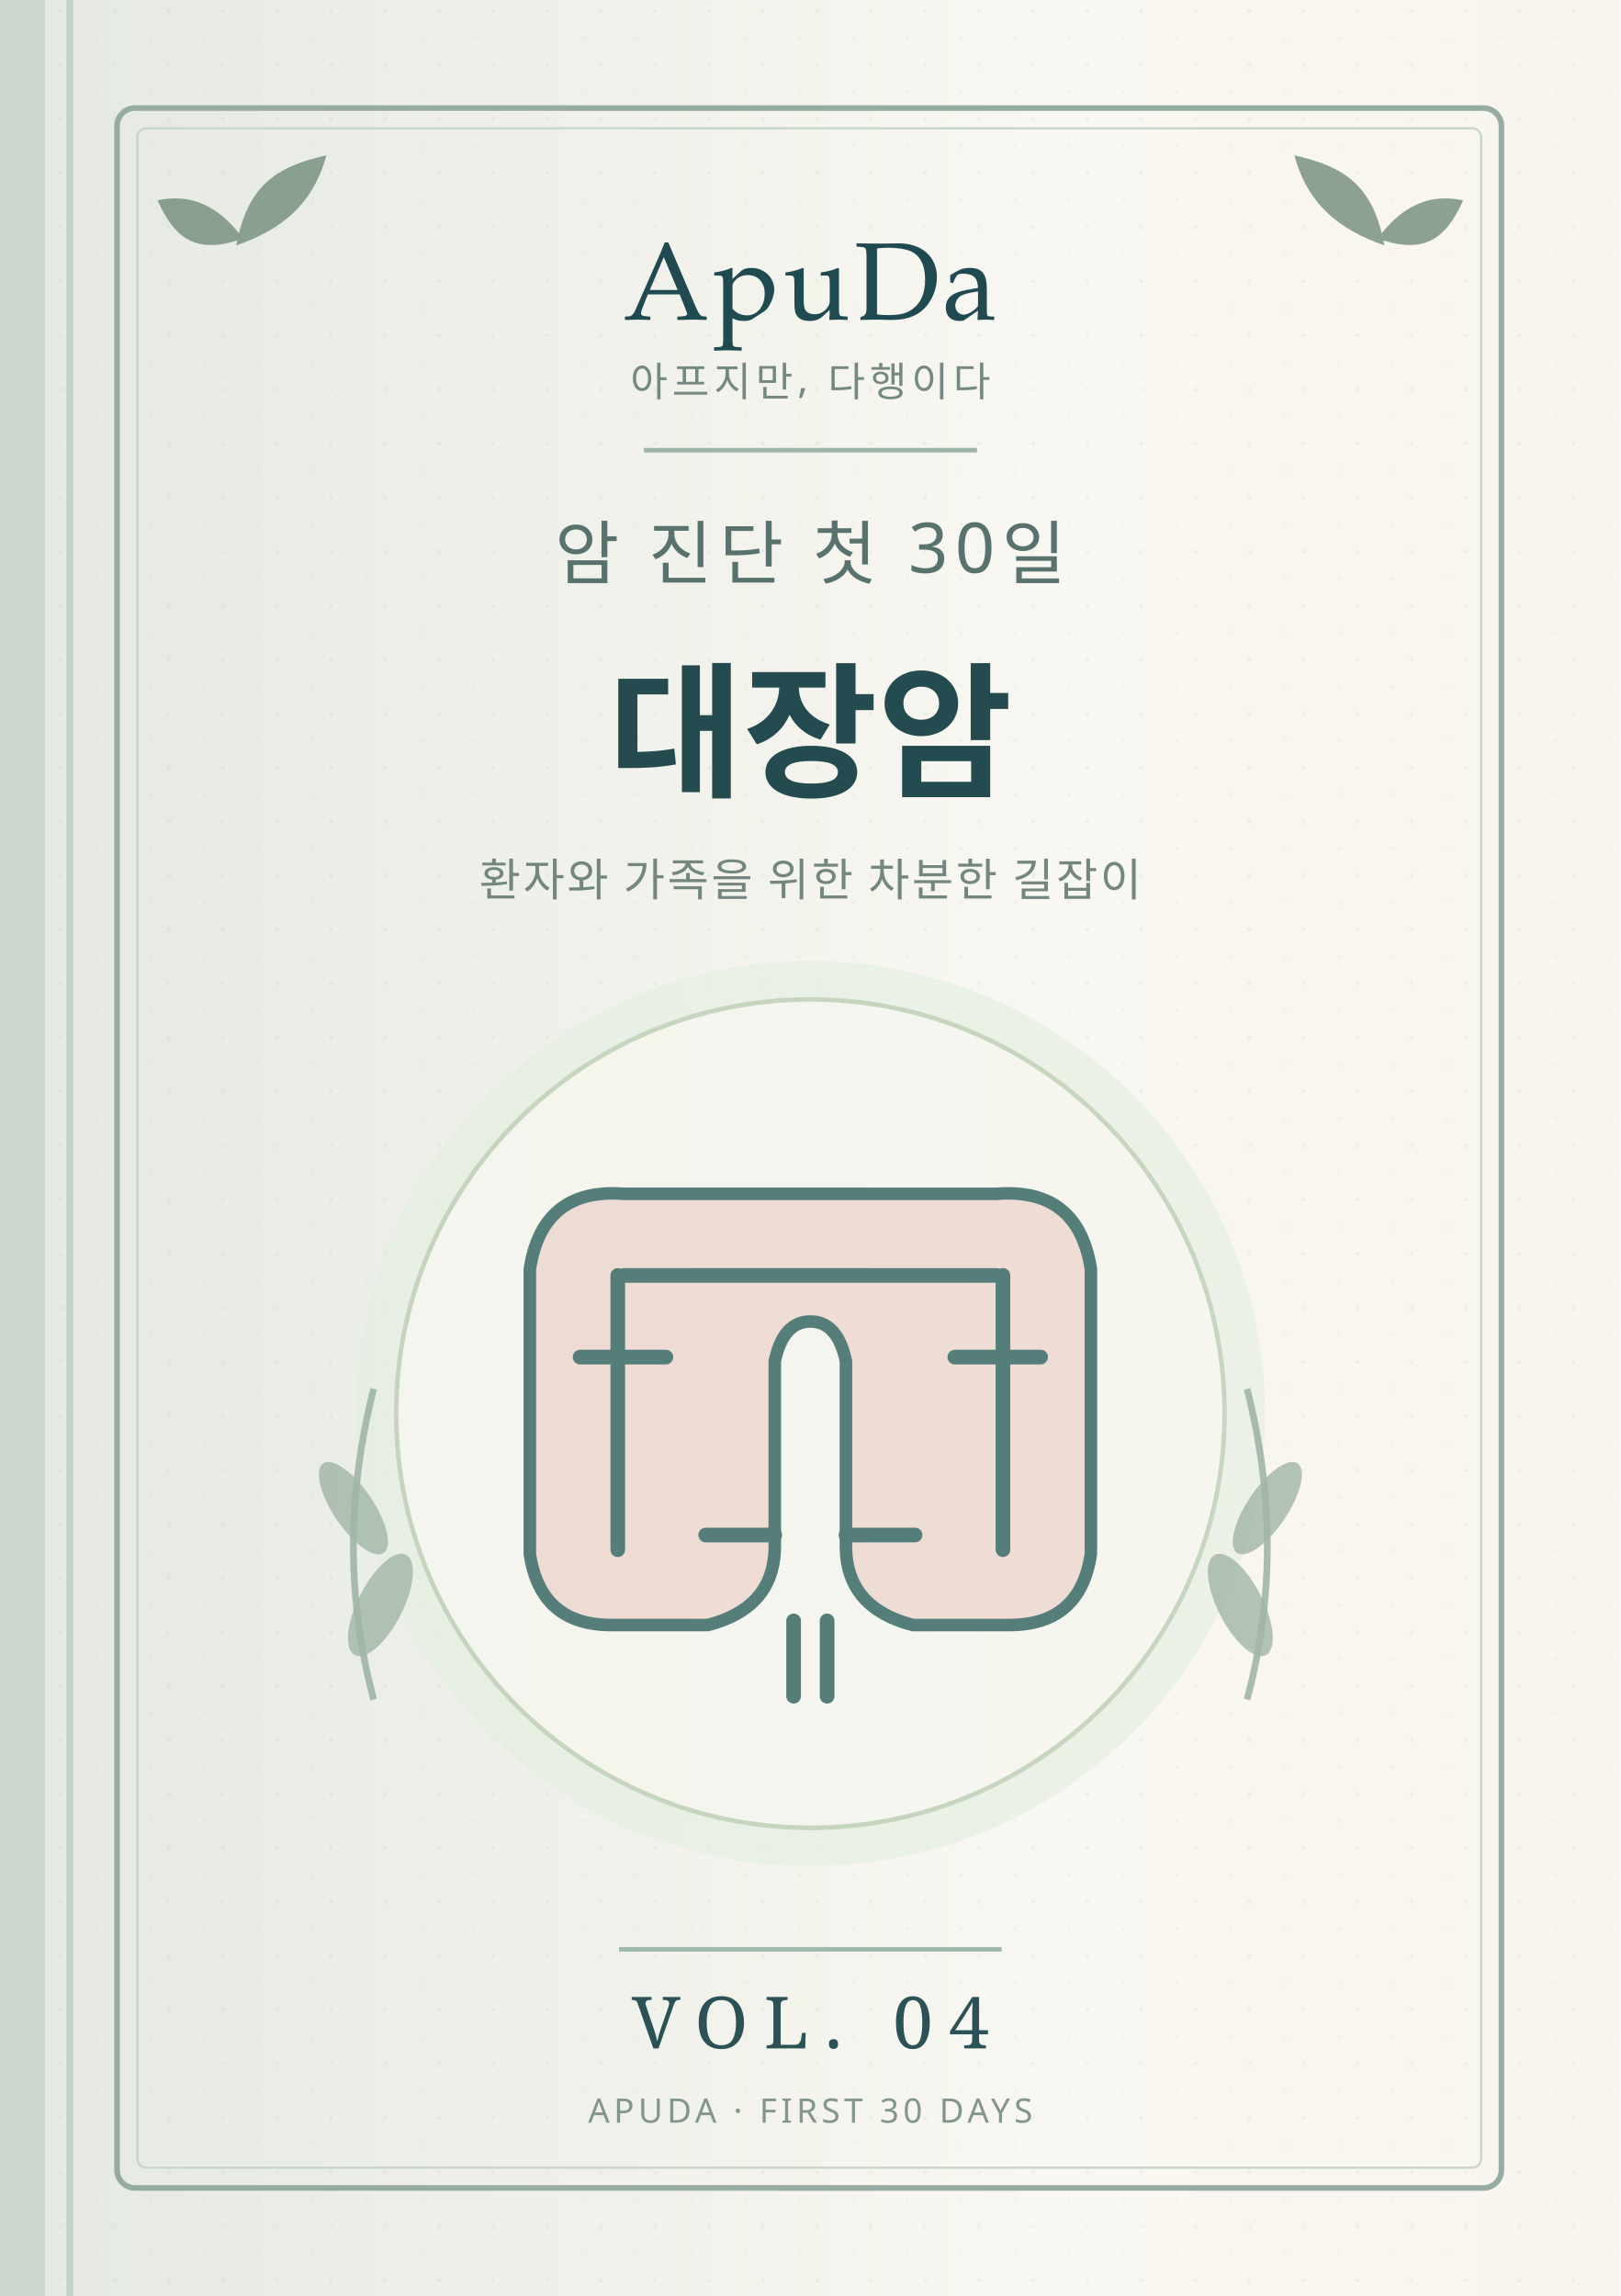
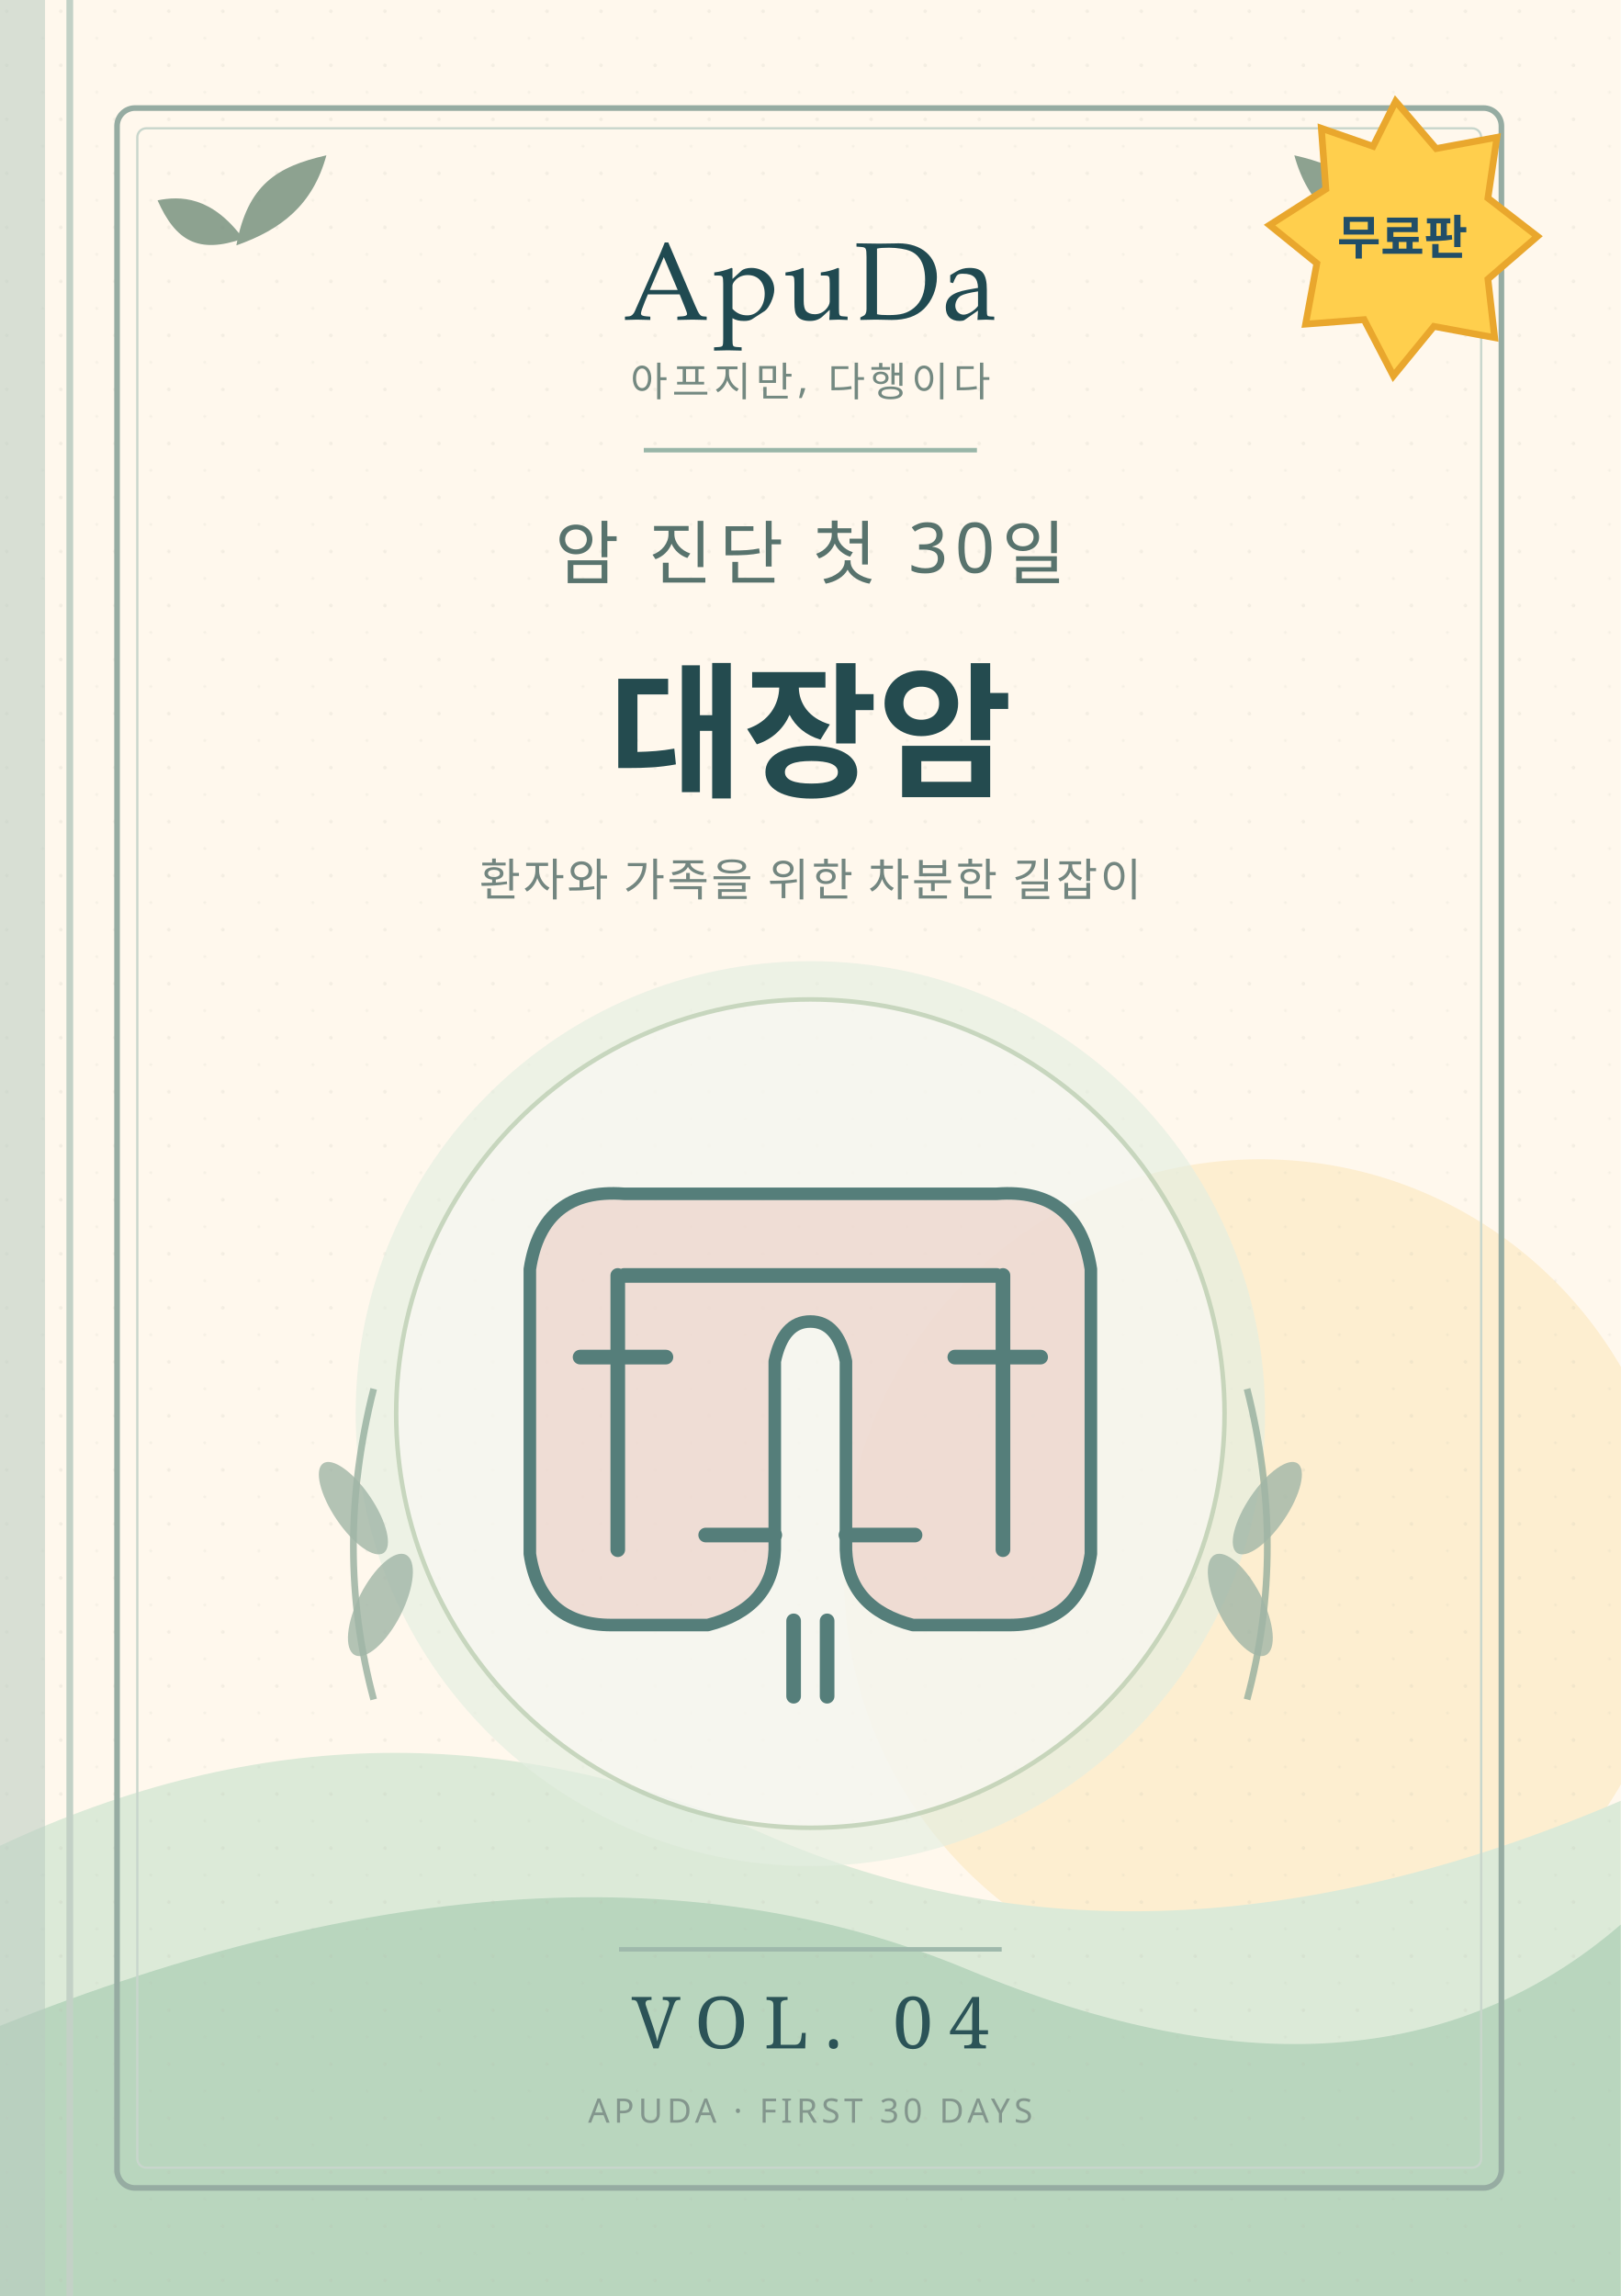
<svg xmlns="http://www.w3.org/2000/svg" width="720" height="1020" viewBox="0 0 720 1020" role="img" aria-labelledby="title description">
  <defs>
    <pattern id="paper" width="24" height="24" patternUnits="userSpaceOnUse">
      <circle cx="3" cy="5" r=".8" fill="#B6B8A9" opacity=".16" />
      <circle cx="19" cy="17" r=".65" fill="#B6B8A9" opacity=".12" />
    </pattern>
    <linearGradient id="book" x1="0" y1="0" x2="1" y2="0">
      <stop stop-color="#E4E9E1" />
      <stop offset=".65" stop-color="#F9F7F1" />
      <stop offset="1" stop-color="#F8F5EE" />
    </linearGradient>
  </defs>
-   <rect width="720" height="1020" fill="url(#book)" />
+   <rect width="720" height="1020" fill="#fff8ed" />
+   <circle cx="560" cy="700" r="185" fill="#fbe4b4" opacity=".5" />
+   <path d="M0 820 Q170 740 340 815 T720 800 V1020 H0Z" fill="#dcead8" />
+   <path d="M0 900 Q250 800 430 875 T720 855 V1020 H0Z" fill="#a9cdb3" opacity=".7" />
  <rect width="720" height="1020" fill="url(#paper)" />
  <rect width="20" height="1020" fill="#B9CCC0" opacity=".56" />
  <path d="M31 0 V1020" stroke="#C3D1C6" stroke-width="3" />
  <rect x="52" y="48" width="615" height="924" rx="8" fill="none" stroke="#96ACA2" stroke-width="2.5" />
  <rect x="61" y="57" width="597" height="906" rx="4" fill="none" stroke="#C8D6CC" stroke-width="1" />
  <g fill="#708C79" opacity=".8">
    <path d="M105 109 C110 82 123 74 145 69 C139 91 125 102 105 109Z" />
    <path d="M108 106 C94 87 80 87 70 89 C78 107 88 113 108 106Z" />
    <path d="M615 109 C610 82 597 74 575 69 C581 91 595 102 615 109Z" />
    <path d="M612 106 C626 87 640 87 650 89 C642 107 632 113 612 106Z" />
  </g>
  <text x="360" y="142" font-family="Georgia,Palatino,serif" font-size="49" letter-spacing="1.8" text-anchor="middle" fill="#204A51">ApuDa</text>
  <text x="360" y="176" font-family="'Noto Sans KR','Malgun Gothic',sans-serif" font-size="18" text-anchor="middle" letter-spacing="2" fill="#748981">아프지만, 다행이다</text>
  <path d="M286 200 H434" stroke="#99B6A8" stroke-width="2" />
  <text x="360" y="257" font-family="'Noto Sans KR','Malgun Gothic',sans-serif" font-weight="500" font-size="31" text-anchor="middle" letter-spacing="3" fill="#58736D">암 진단 첫 30일</text>
  <g text-anchor="middle" font-family="'Noto Serif KR','Nanum Myeongjo','Malgun Gothic',serif" font-weight="700" fill="#244B4F">
    <text x="360" y="349" font-size="65">대장암</text>
  </g>
  <text x="360" y="398" font-family="'Noto Sans KR','Malgun Gothic',sans-serif" font-size="20" text-anchor="middle" letter-spacing="1.1" fill="#738680">환자와 가족을 위한 차분한 길잡이</text>
  <ellipse cx="360" cy="628" rx="202" ry="201" fill="#E4EEE1" opacity=".66" />
  <circle cx="360" cy="628" r="184" fill="#FAF8F3" opacity=".68" stroke="#B6C9AB" stroke-width="2" />
  <g transform="translate(360 628) scale(.93)">
    <g fill="#E8C9BF" fill-opacity=".55" stroke="#557E7A" stroke-width="6" stroke-linecap="round" stroke-linejoin="round">
      <path d="M-89-105 Q-128-108-134-69 L-134 67 Q-129 101-95 101 L-49 101 Q-18 93-17 65 L-17-25 Q-13-44 0-44 Q13-44 17-25 L17 65 Q18 93 49 101 L95 101 Q129 101 134 67 L134-69 Q128-108 89-105 L-89-105Z" />
    </g>
    <g fill="none" stroke="#557E7A" stroke-width="7" stroke-linecap="round" stroke-linejoin="round">
      <path d="M-89-66 H89 M-92-66 V65 M92-66 V65 M-50 58 H-17 M17 58 H50 M-8 99 V135 M8 99 V135 M-110-27 H-69 M69-27 H110" />
    </g>
  </g>
  <path d="M166 755 Q148 688 166 617 M554 755 Q572 688 554 617" stroke="#8FAA9A" stroke-width="3" fill="none" opacity=".75" />
  <g fill="#A0B5A6" opacity=".8">
    <ellipse cx="157" cy="670" rx="9" ry="24" transform="rotate(-34 157 670)" />
    <ellipse cx="169" cy="713" rx="10" ry="25" transform="rotate(27 169 713)" />
    <ellipse cx="563" cy="670" rx="9" ry="24" transform="rotate(34 563 670)" />
    <ellipse cx="551" cy="713" rx="10" ry="25" transform="rotate(-27 551 713)" />
  </g>
  <path d="M275 866 H445" stroke="#9FB9AC" stroke-width="2" />
  <text x="360" y="910" font-family="Georgia,serif" font-size="32" letter-spacing="7" text-anchor="middle" fill="#2B5357">VOL. 04</text>
  <text x="360" y="943" font-family="'Noto Sans KR','Malgun Gothic',sans-serif" font-size="15" letter-spacing="1.8" text-anchor="middle" fill="#83968D">APUDA · FIRST 30 DAYS</text>
+   <path d="M620 45 L638 66 665 61 661 88 683 105 661 124 664 150 637 145 619 167 606 142 580 144 585 117 564 100 589 84 587 57 610 65Z" fill="#ffcf4d" stroke="#e9a72d" stroke-width="3" />
+   <text x="623" y="113" text-anchor="middle" font-size="21" font-weight="900" font-family="sans-serif" fill="#214e68">무료판</text>
</svg>
